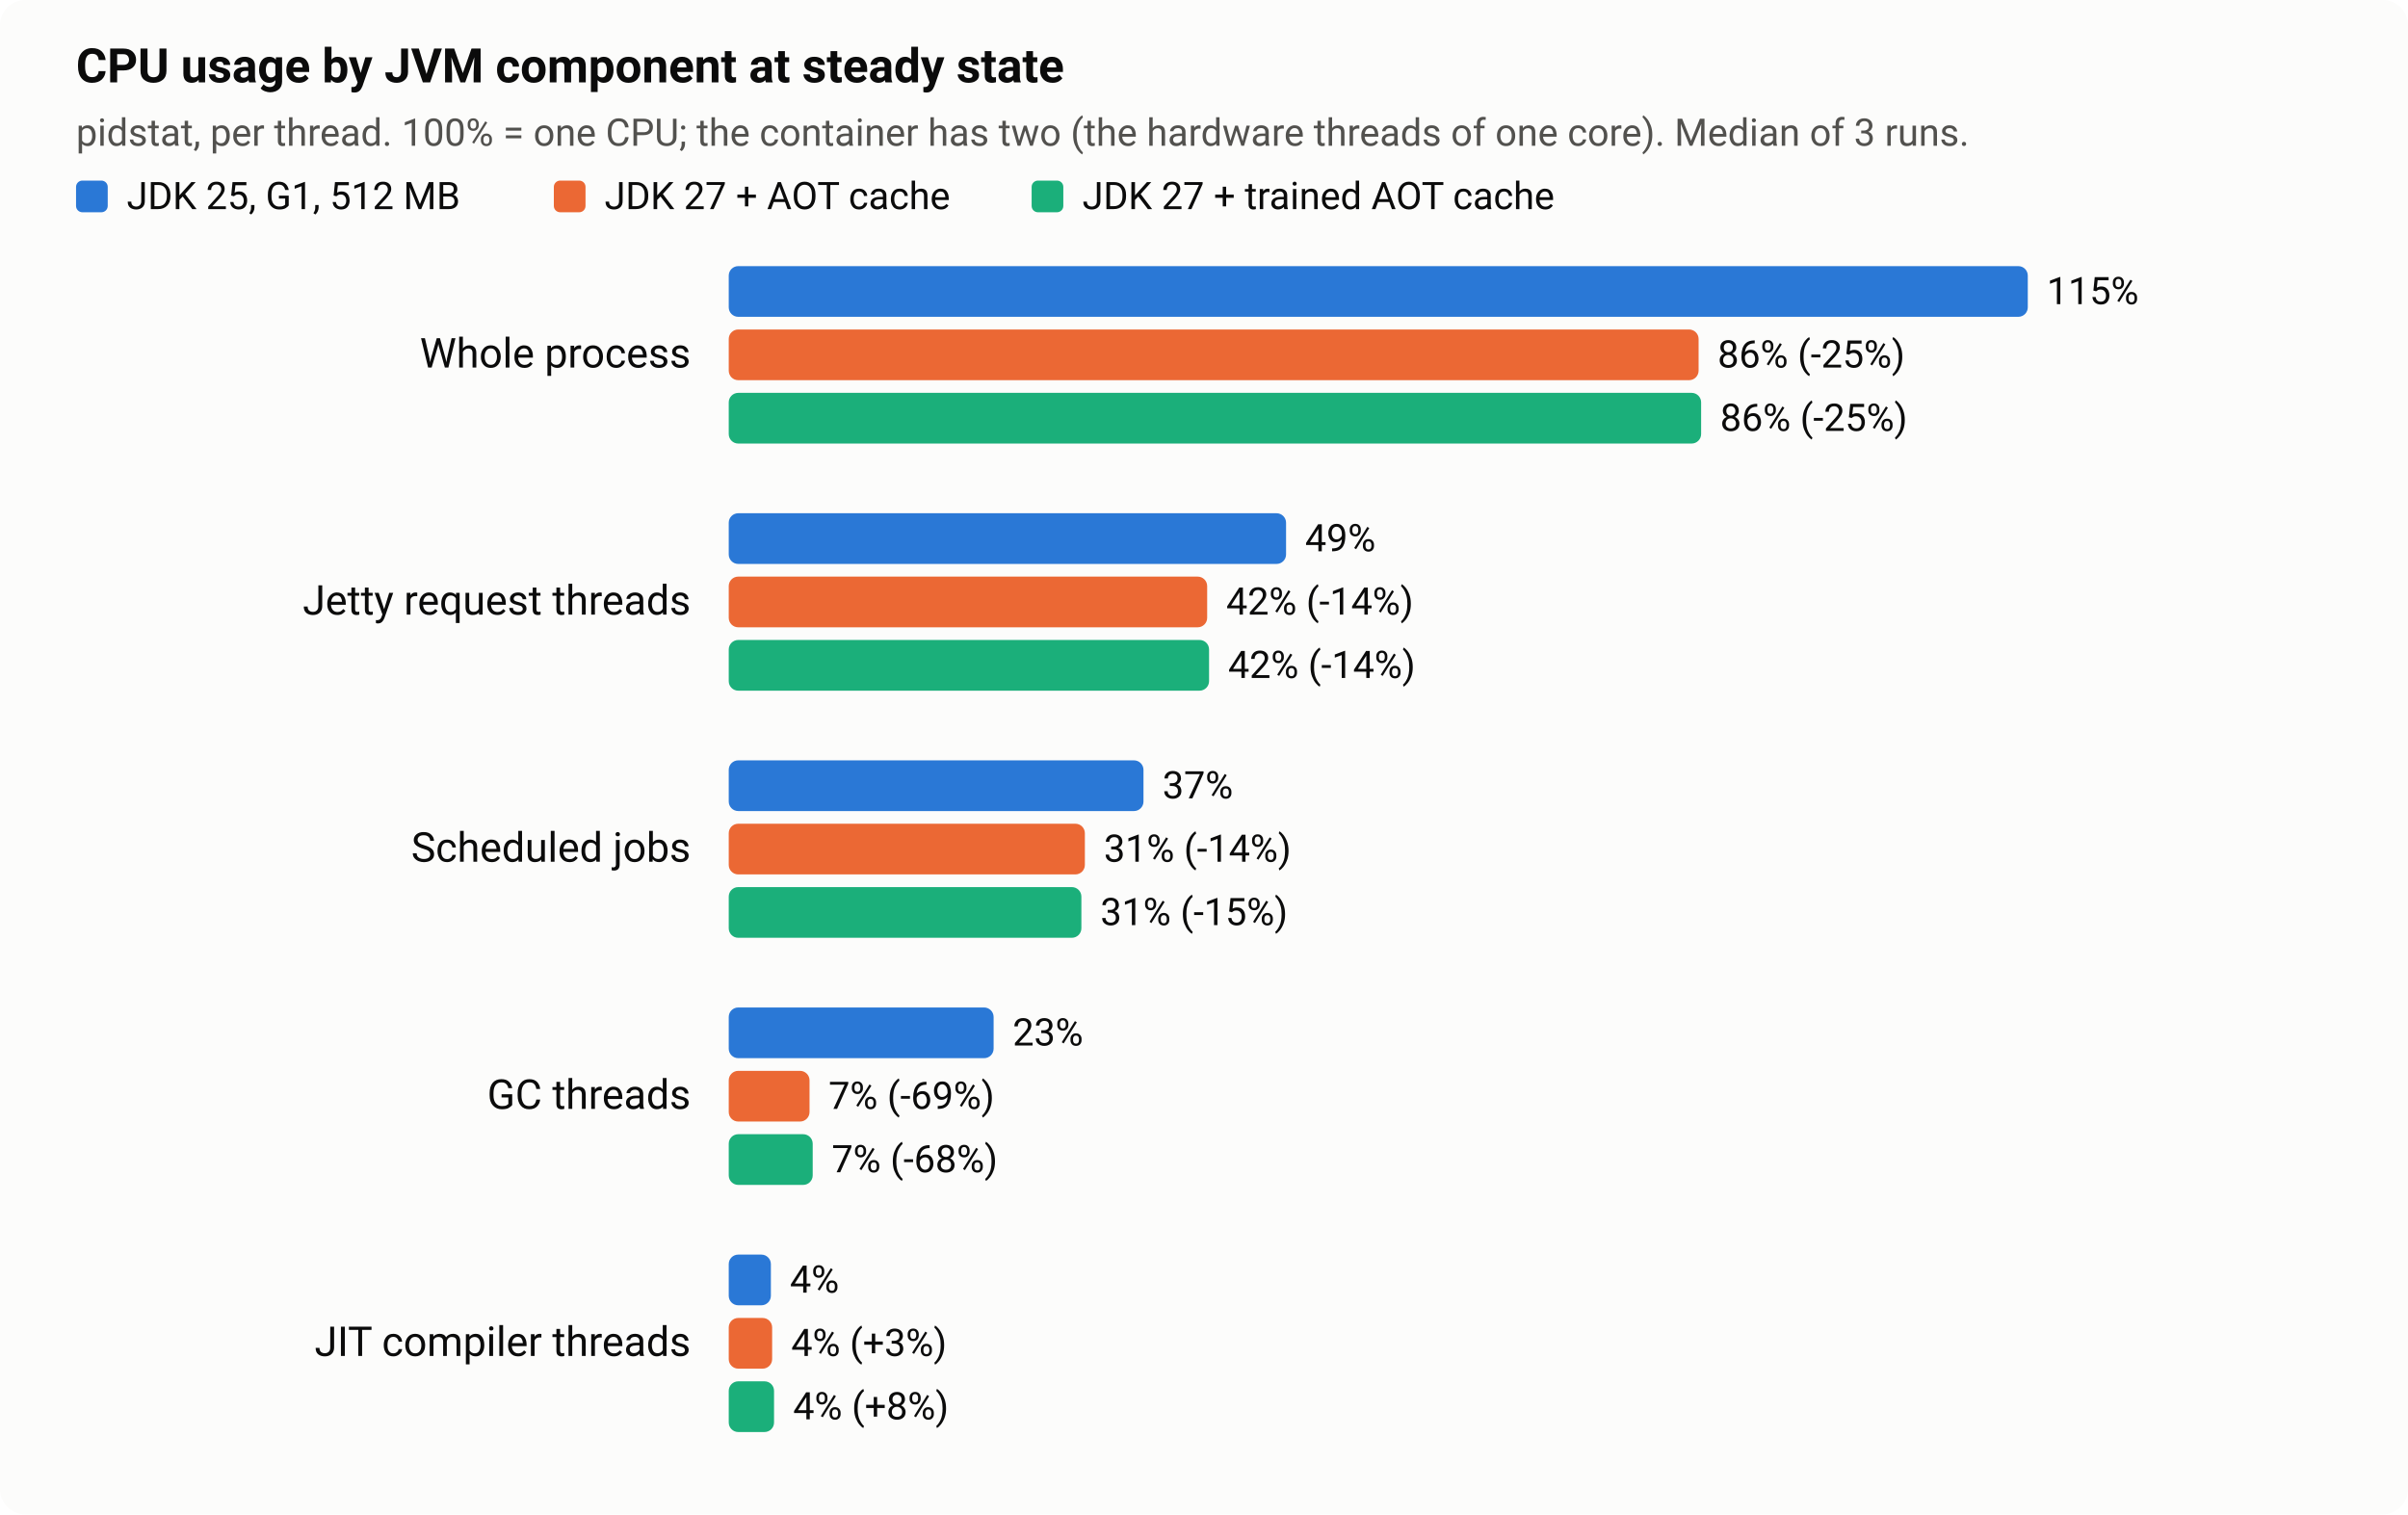
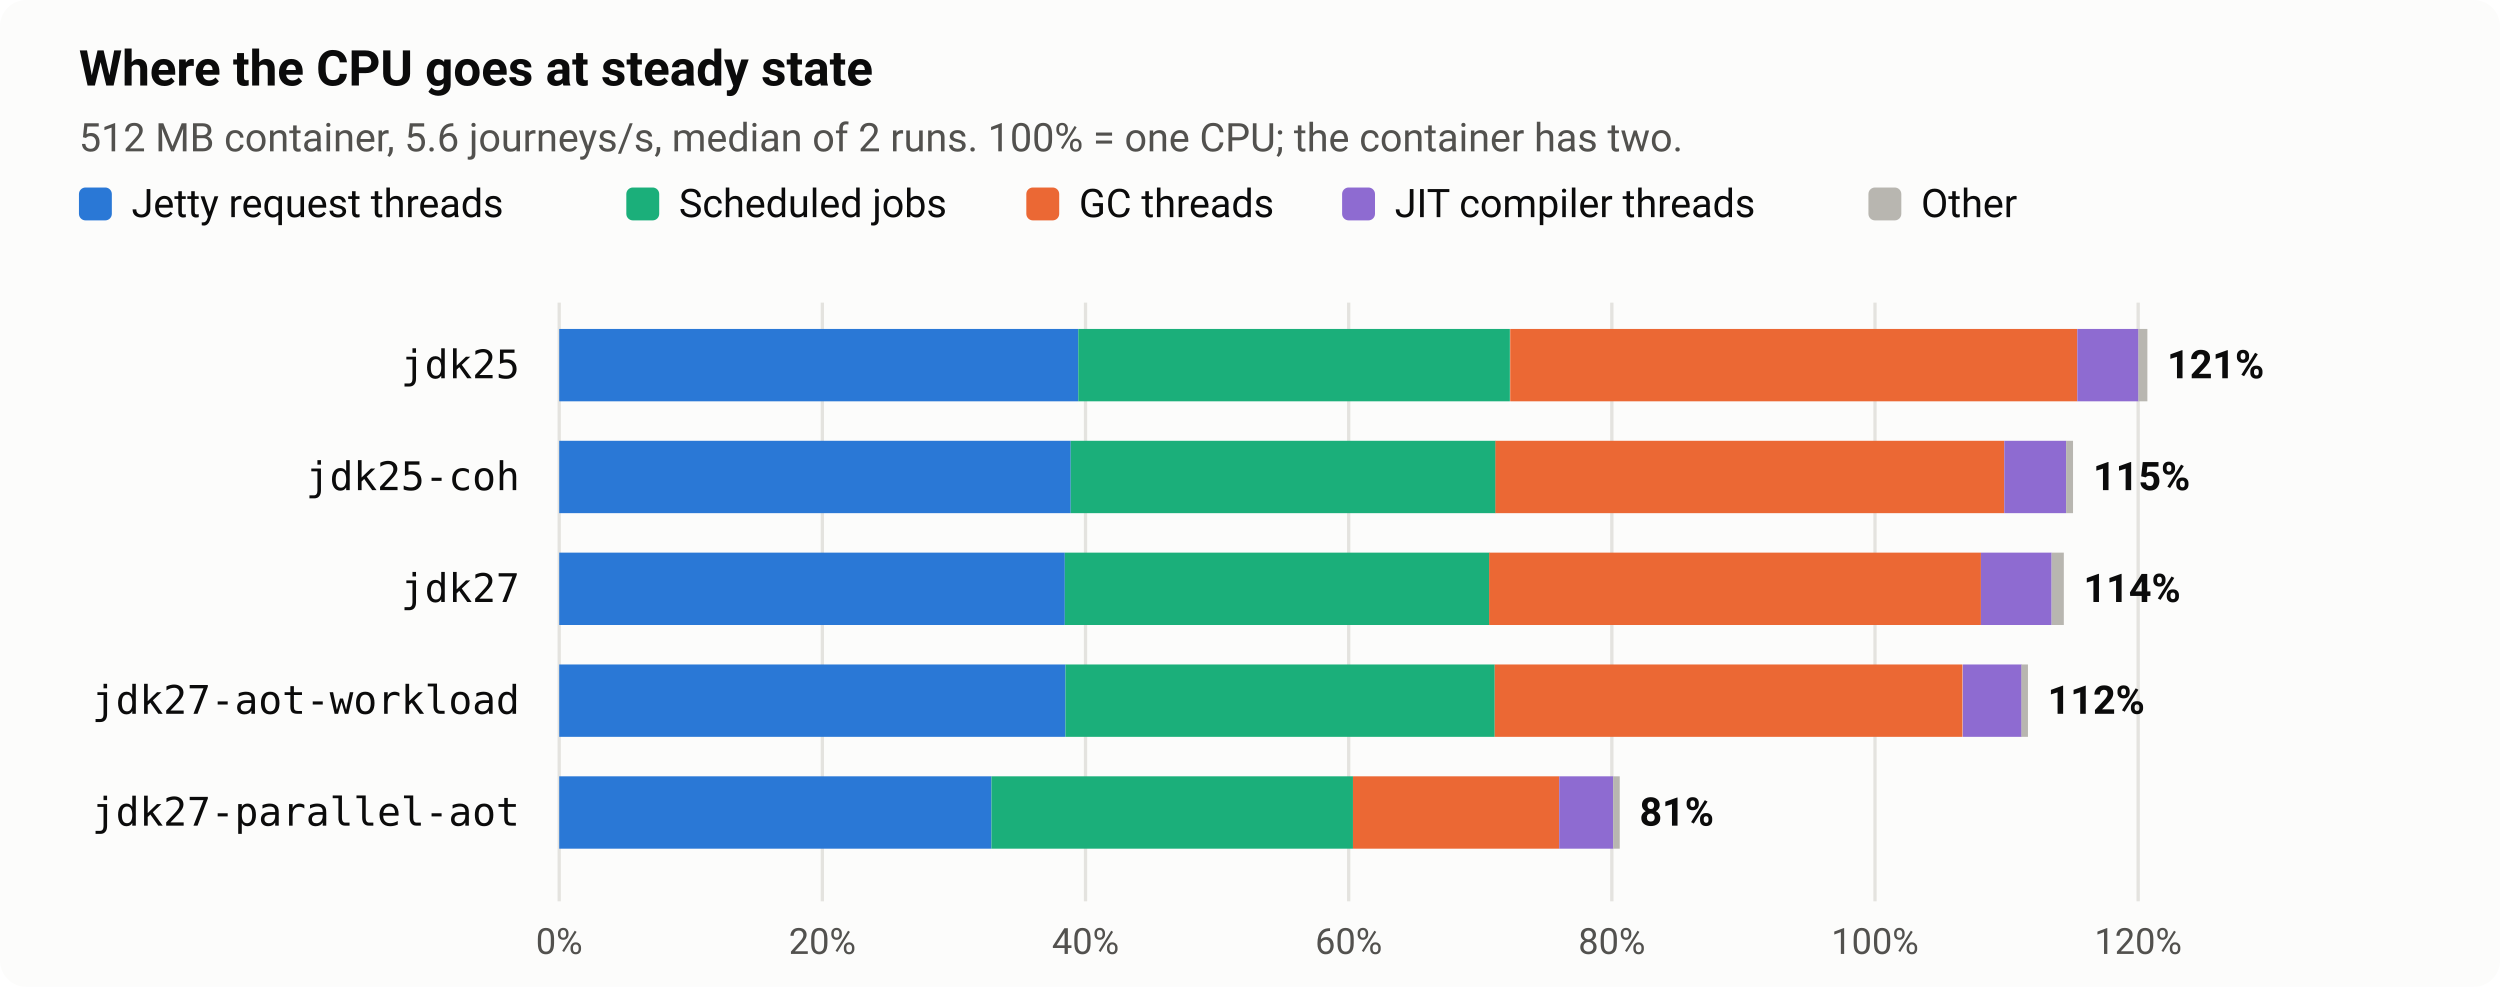
- <svg xmlns="http://www.w3.org/2000/svg" viewBox="0 0 760 478" width="760" height="478" role="img" font-family="-apple-system, Segoe UI, Roboto, Helvetica, Arial, sans-serif">
-   <rect width="760" height="478" rx="8" fill="#fcfcfb" />
-   <text x="24.0" y="26.0" font-size="15" fill="#0b0b0b" text-anchor="start" font-weight="600">CPU usage by JVM component at steady state</text>
-   <text x="24.0" y="46.0" font-size="12" fill="#52514e" text-anchor="start" font-weight="400">pidstat, per thread. 100% = one CPU; the container has two (the hardware threads of one core). Median of 3 runs.</text>
+ <svg xmlns="http://www.w3.org/2000/svg" viewBox="0 0 760 300" width="760" height="300" role="img" font-family="-apple-system, Segoe UI, Roboto, Helvetica, Arial, sans-serif">
+   <rect width="760" height="300" rx="8" fill="#fcfcfb" />
+   <text x="24.0" y="26.0" font-size="15" fill="#0b0b0b" text-anchor="start" font-weight="600" font-family="-apple-system, Segoe UI, Roboto, Helvetica, Arial, sans-serif">Where the CPU goes at steady state</text>
+   <text x="24.0" y="46.0" font-size="12" fill="#52514e" text-anchor="start" font-weight="400" font-family="-apple-system, Segoe UI, Roboto, Helvetica, Arial, sans-serif">512 MB container, 5.6 journeys/s, median of 2 runs. 100% = one CPU; the container has two.</text>
  <rect x="24.0" y="57" width="10" height="10" rx="2" fill="#2a78d6" />
-   <text x="40.0" y="66.0" font-size="12" fill="#0b0b0b" text-anchor="start" font-weight="400">JDK 25, G1, 512 MB</text>
-   <rect x="174.8" y="57" width="10" height="10" rx="2" fill="#eb6834" />
-   <text x="190.8" y="66.0" font-size="12" fill="#0b0b0b" text-anchor="start" font-weight="400">JDK 27 + AOT cache</text>
-   <rect x="325.6" y="57" width="10" height="10" rx="2" fill="#1baf7a" />
-   <text x="341.6" y="66.0" font-size="12" fill="#0b0b0b" text-anchor="start" font-weight="400">JDK 27 + trained AOT cache</text>
-   <text x="218.0" y="116.0" font-size="13" fill="#0b0b0b" text-anchor="end" font-weight="400">Whole process</text>
-   <rect x="230" y="84" width="410.0" height="16" rx="3" fill="#2a78d6" />
-   <text x="646.0" y="96.0" font-size="12" fill="#0b0b0b" text-anchor="start" font-weight="400">115%</text>
-   <rect x="230" y="104" width="306.1" height="16" rx="3" fill="#eb6834" />
-   <text x="542.1" y="116.0" font-size="12" fill="#0b0b0b" text-anchor="start" font-weight="400">86%  (-25%)</text>
-   <rect x="230" y="124" width="306.9" height="16" rx="3" fill="#1baf7a" />
-   <text x="542.9" y="136.0" font-size="12" fill="#0b0b0b" text-anchor="start" font-weight="400">86%  (-25%)</text>
-   <text x="218.0" y="194.0" font-size="13" fill="#0b0b0b" text-anchor="end" font-weight="400">Jetty request threads</text>
-   <rect x="230" y="162" width="175.9" height="16" rx="3" fill="#2a78d6" />
-   <text x="411.9" y="174.0" font-size="12" fill="#0b0b0b" text-anchor="start" font-weight="400">49%</text>
-   <rect x="230" y="182" width="151.0" height="16" rx="3" fill="#eb6834" />
-   <text x="387.0" y="194.0" font-size="12" fill="#0b0b0b" text-anchor="start" font-weight="400">42%  (-14%)</text>
-   <rect x="230" y="202" width="151.6" height="16" rx="3" fill="#1baf7a" />
-   <text x="387.6" y="214.0" font-size="12" fill="#0b0b0b" text-anchor="start" font-weight="400">42%  (-14%)</text>
-   <text x="218.0" y="272.0" font-size="13" fill="#0b0b0b" text-anchor="end" font-weight="400">Scheduled jobs</text>
-   <rect x="230" y="240" width="130.9" height="16" rx="3" fill="#2a78d6" />
-   <text x="366.9" y="252.0" font-size="12" fill="#0b0b0b" text-anchor="start" font-weight="400">37%</text>
-   <rect x="230" y="260" width="112.4" height="16" rx="3" fill="#eb6834" />
-   <text x="348.4" y="272.0" font-size="12" fill="#0b0b0b" text-anchor="start" font-weight="400">31%  (-14%)</text>
-   <rect x="230" y="280" width="111.3" height="16" rx="3" fill="#1baf7a" />
-   <text x="347.3" y="292.0" font-size="12" fill="#0b0b0b" text-anchor="start" font-weight="400">31%  (-15%)</text>
-   <text x="218.0" y="350.0" font-size="13" fill="#0b0b0b" text-anchor="end" font-weight="400">GC threads</text>
-   <rect x="230" y="318" width="83.6" height="16" rx="3" fill="#2a78d6" />
-   <text x="319.6" y="330.0" font-size="12" fill="#0b0b0b" text-anchor="start" font-weight="400">23%</text>
-   <rect x="230" y="338" width="25.5" height="16" rx="3" fill="#eb6834" />
-   <text x="261.5" y="350.0" font-size="12" fill="#0b0b0b" text-anchor="start" font-weight="400">7%  (-69%)</text>
-   <rect x="230" y="358" width="26.5" height="16" rx="3" fill="#1baf7a" />
-   <text x="262.5" y="370.0" font-size="12" fill="#0b0b0b" text-anchor="start" font-weight="400">7%  (-68%)</text>
-   <text x="218.0" y="428.0" font-size="13" fill="#0b0b0b" text-anchor="end" font-weight="400">JIT compiler threads</text>
-   <rect x="230" y="396" width="13.3" height="16" rx="3" fill="#2a78d6" />
-   <text x="249.3" y="408.0" font-size="12" fill="#0b0b0b" text-anchor="start" font-weight="400">4%</text>
-   <rect x="230" y="416" width="13.7" height="16" rx="3" fill="#eb6834" />
-   <text x="249.7" y="428.0" font-size="12" fill="#0b0b0b" text-anchor="start" font-weight="400">4%  (+3%)</text>
-   <rect x="230" y="436" width="14.3" height="16" rx="3" fill="#1baf7a" />
-   <text x="250.3" y="448.0" font-size="12" fill="#0b0b0b" text-anchor="start" font-weight="400">4%  (+8%)</text>
+   <text x="40.0" y="66.0" font-size="12" fill="#0b0b0b" text-anchor="start" font-weight="400" font-family="-apple-system, Segoe UI, Roboto, Helvetica, Arial, sans-serif">Jetty request threads</text>
+   <rect x="190.4" y="57" width="10" height="10" rx="2" fill="#1baf7a" />
+   <text x="206.4" y="66.0" font-size="12" fill="#0b0b0b" text-anchor="start" font-weight="400" font-family="-apple-system, Segoe UI, Roboto, Helvetica, Arial, sans-serif">Scheduled jobs</text>
+   <rect x="312.0" y="57" width="10" height="10" rx="2" fill="#eb6834" />
+   <text x="328.0" y="66.0" font-size="12" fill="#0b0b0b" text-anchor="start" font-weight="400" font-family="-apple-system, Segoe UI, Roboto, Helvetica, Arial, sans-serif">GC threads</text>
+   <rect x="408.0" y="57" width="10" height="10" rx="2" fill="#8e6bd1" />
+   <text x="424.0" y="66.0" font-size="12" fill="#0b0b0b" text-anchor="start" font-weight="400" font-family="-apple-system, Segoe UI, Roboto, Helvetica, Arial, sans-serif">JIT compiler threads</text>
+   <rect x="568.0" y="57" width="10" height="10" rx="2" fill="#b8b6b0" />
+   <text x="584.0" y="66.0" font-size="12" fill="#0b0b0b" text-anchor="start" font-weight="400" font-family="-apple-system, Segoe UI, Roboto, Helvetica, Arial, sans-serif">Other</text>
+   <line x1="170.0" x2="170.0" y1="92" y2="274" stroke="#e4e3df" stroke-width="1" />
+   <text x="170.0" y="290.0" font-size="11" fill="#52514e" text-anchor="middle" font-weight="400" font-family="-apple-system, Segoe UI, Roboto, Helvetica, Arial, sans-serif">0%</text>
+   <line x1="250.0" x2="250.0" y1="92" y2="274" stroke="#e4e3df" stroke-width="1" />
+   <text x="250.0" y="290.0" font-size="11" fill="#52514e" text-anchor="middle" font-weight="400" font-family="-apple-system, Segoe UI, Roboto, Helvetica, Arial, sans-serif">20%</text>
+   <line x1="330.0" x2="330.0" y1="92" y2="274" stroke="#e4e3df" stroke-width="1" />
+   <text x="330.0" y="290.0" font-size="11" fill="#52514e" text-anchor="middle" font-weight="400" font-family="-apple-system, Segoe UI, Roboto, Helvetica, Arial, sans-serif">40%</text>
+   <line x1="410.0" x2="410.0" y1="92" y2="274" stroke="#e4e3df" stroke-width="1" />
+   <text x="410.0" y="290.0" font-size="11" fill="#52514e" text-anchor="middle" font-weight="400" font-family="-apple-system, Segoe UI, Roboto, Helvetica, Arial, sans-serif">60%</text>
+   <line x1="490.0" x2="490.0" y1="92" y2="274" stroke="#e4e3df" stroke-width="1" />
+   <text x="490.0" y="290.0" font-size="11" fill="#52514e" text-anchor="middle" font-weight="400" font-family="-apple-system, Segoe UI, Roboto, Helvetica, Arial, sans-serif">80%</text>
+   <line x1="570.0" x2="570.0" y1="92" y2="274" stroke="#e4e3df" stroke-width="1" />
+   <text x="570.0" y="290.0" font-size="11" fill="#52514e" text-anchor="middle" font-weight="400" font-family="-apple-system, Segoe UI, Roboto, Helvetica, Arial, sans-serif">100%</text>
+   <line x1="650.0" x2="650.0" y1="92" y2="274" stroke="#e4e3df" stroke-width="1" />
+   <text x="650.0" y="290.0" font-size="11" fill="#52514e" text-anchor="middle" font-weight="400" font-family="-apple-system, Segoe UI, Roboto, Helvetica, Arial, sans-serif">120%</text>
+   <text x="158.0" y="115.0" font-size="12" fill="#0b0b0b" text-anchor="end" font-weight="400" font-family="SFMono-Regular, Menlo, Consolas, monospace">jdk25</text>
+   <rect x="170.0" y="100" width="157.8" height="22" fill="#2a78d6" />
+   <rect x="327.8" y="100" width="131.2" height="22" fill="#1baf7a" />
+   <rect x="459.1" y="100" width="172.4" height="22" fill="#eb6834" />
+   <rect x="631.5" y="100" width="18.6" height="22" fill="#8e6bd1" />
+   <rect x="650.1" y="100" width="2.7" height="22" fill="#b8b6b0" />
+   <text x="658.8" y="115.0" font-size="12" fill="#0b0b0b" text-anchor="start" font-weight="600" font-family="-apple-system, Segoe UI, Roboto, Helvetica, Arial, sans-serif">121%</text>
+   <text x="158.0" y="149.0" font-size="12" fill="#0b0b0b" text-anchor="end" font-weight="400" font-family="SFMono-Regular, Menlo, Consolas, monospace">jdk25-coh</text>
+   <rect x="170.0" y="134" width="155.5" height="22" fill="#2a78d6" />
+   <rect x="325.5" y="134" width="129.2" height="22" fill="#1baf7a" />
+   <rect x="454.6" y="134" width="154.7" height="22" fill="#eb6834" />
+   <rect x="609.3" y="134" width="18.8" height="22" fill="#8e6bd1" />
+   <rect x="628.1" y="134" width="2.1" height="22" fill="#b8b6b0" />
+   <text x="636.3" y="149.0" font-size="12" fill="#0b0b0b" text-anchor="start" font-weight="600" font-family="-apple-system, Segoe UI, Roboto, Helvetica, Arial, sans-serif">115%</text>
+   <text x="158.0" y="183.0" font-size="12" fill="#0b0b0b" text-anchor="end" font-weight="400" font-family="SFMono-Regular, Menlo, Consolas, monospace">jdk27</text>
+   <rect x="170.0" y="168" width="153.7" height="22" fill="#2a78d6" />
+   <rect x="323.7" y="168" width="129.1" height="22" fill="#1baf7a" />
+   <rect x="452.7" y="168" width="149.5" height="22" fill="#eb6834" />
+   <rect x="602.2" y="168" width="21.5" height="22" fill="#8e6bd1" />
+   <rect x="623.7" y="168" width="3.7" height="22" fill="#b8b6b0" />
+   <text x="633.4" y="183.0" font-size="12" fill="#0b0b0b" text-anchor="start" font-weight="600" font-family="-apple-system, Segoe UI, Roboto, Helvetica, Arial, sans-serif">114%</text>
+   <text x="158.0" y="217.0" font-size="12" fill="#0b0b0b" text-anchor="end" font-weight="400" font-family="SFMono-Regular, Menlo, Consolas, monospace">jdk27-aot-workload</text>
+   <rect x="170.0" y="202" width="153.9" height="22" fill="#2a78d6" />
+   <rect x="323.9" y="202" width="130.5" height="22" fill="#1baf7a" />
+   <rect x="454.4" y="202" width="142.2" height="22" fill="#eb6834" />
+   <rect x="596.7" y="202" width="17.9" height="22" fill="#8e6bd1" />
+   <rect x="614.5" y="202" width="2.0" height="22" fill="#b8b6b0" />
+   <text x="622.5" y="217.0" font-size="12" fill="#0b0b0b" text-anchor="start" font-weight="600" font-family="-apple-system, Segoe UI, Roboto, Helvetica, Arial, sans-serif">112%</text>
+   <text x="158.0" y="251.0" font-size="12" fill="#0b0b0b" text-anchor="end" font-weight="400" font-family="SFMono-Regular, Menlo, Consolas, monospace">jdk27-parallel-aot</text>
+   <rect x="170.0" y="236" width="131.4" height="22" fill="#2a78d6" />
+   <rect x="301.4" y="236" width="109.9" height="22" fill="#1baf7a" />
+   <rect x="411.3" y="236" width="62.7" height="22" fill="#eb6834" />
+   <rect x="474.0" y="236" width="16.4" height="22" fill="#8e6bd1" />
+   <rect x="490.4" y="236" width="2.0" height="22" fill="#b8b6b0" />
+   <text x="498.4" y="251.0" font-size="12" fill="#0b0b0b" text-anchor="start" font-weight="600" font-family="-apple-system, Segoe UI, Roboto, Helvetica, Arial, sans-serif">81%</text>
</svg>
